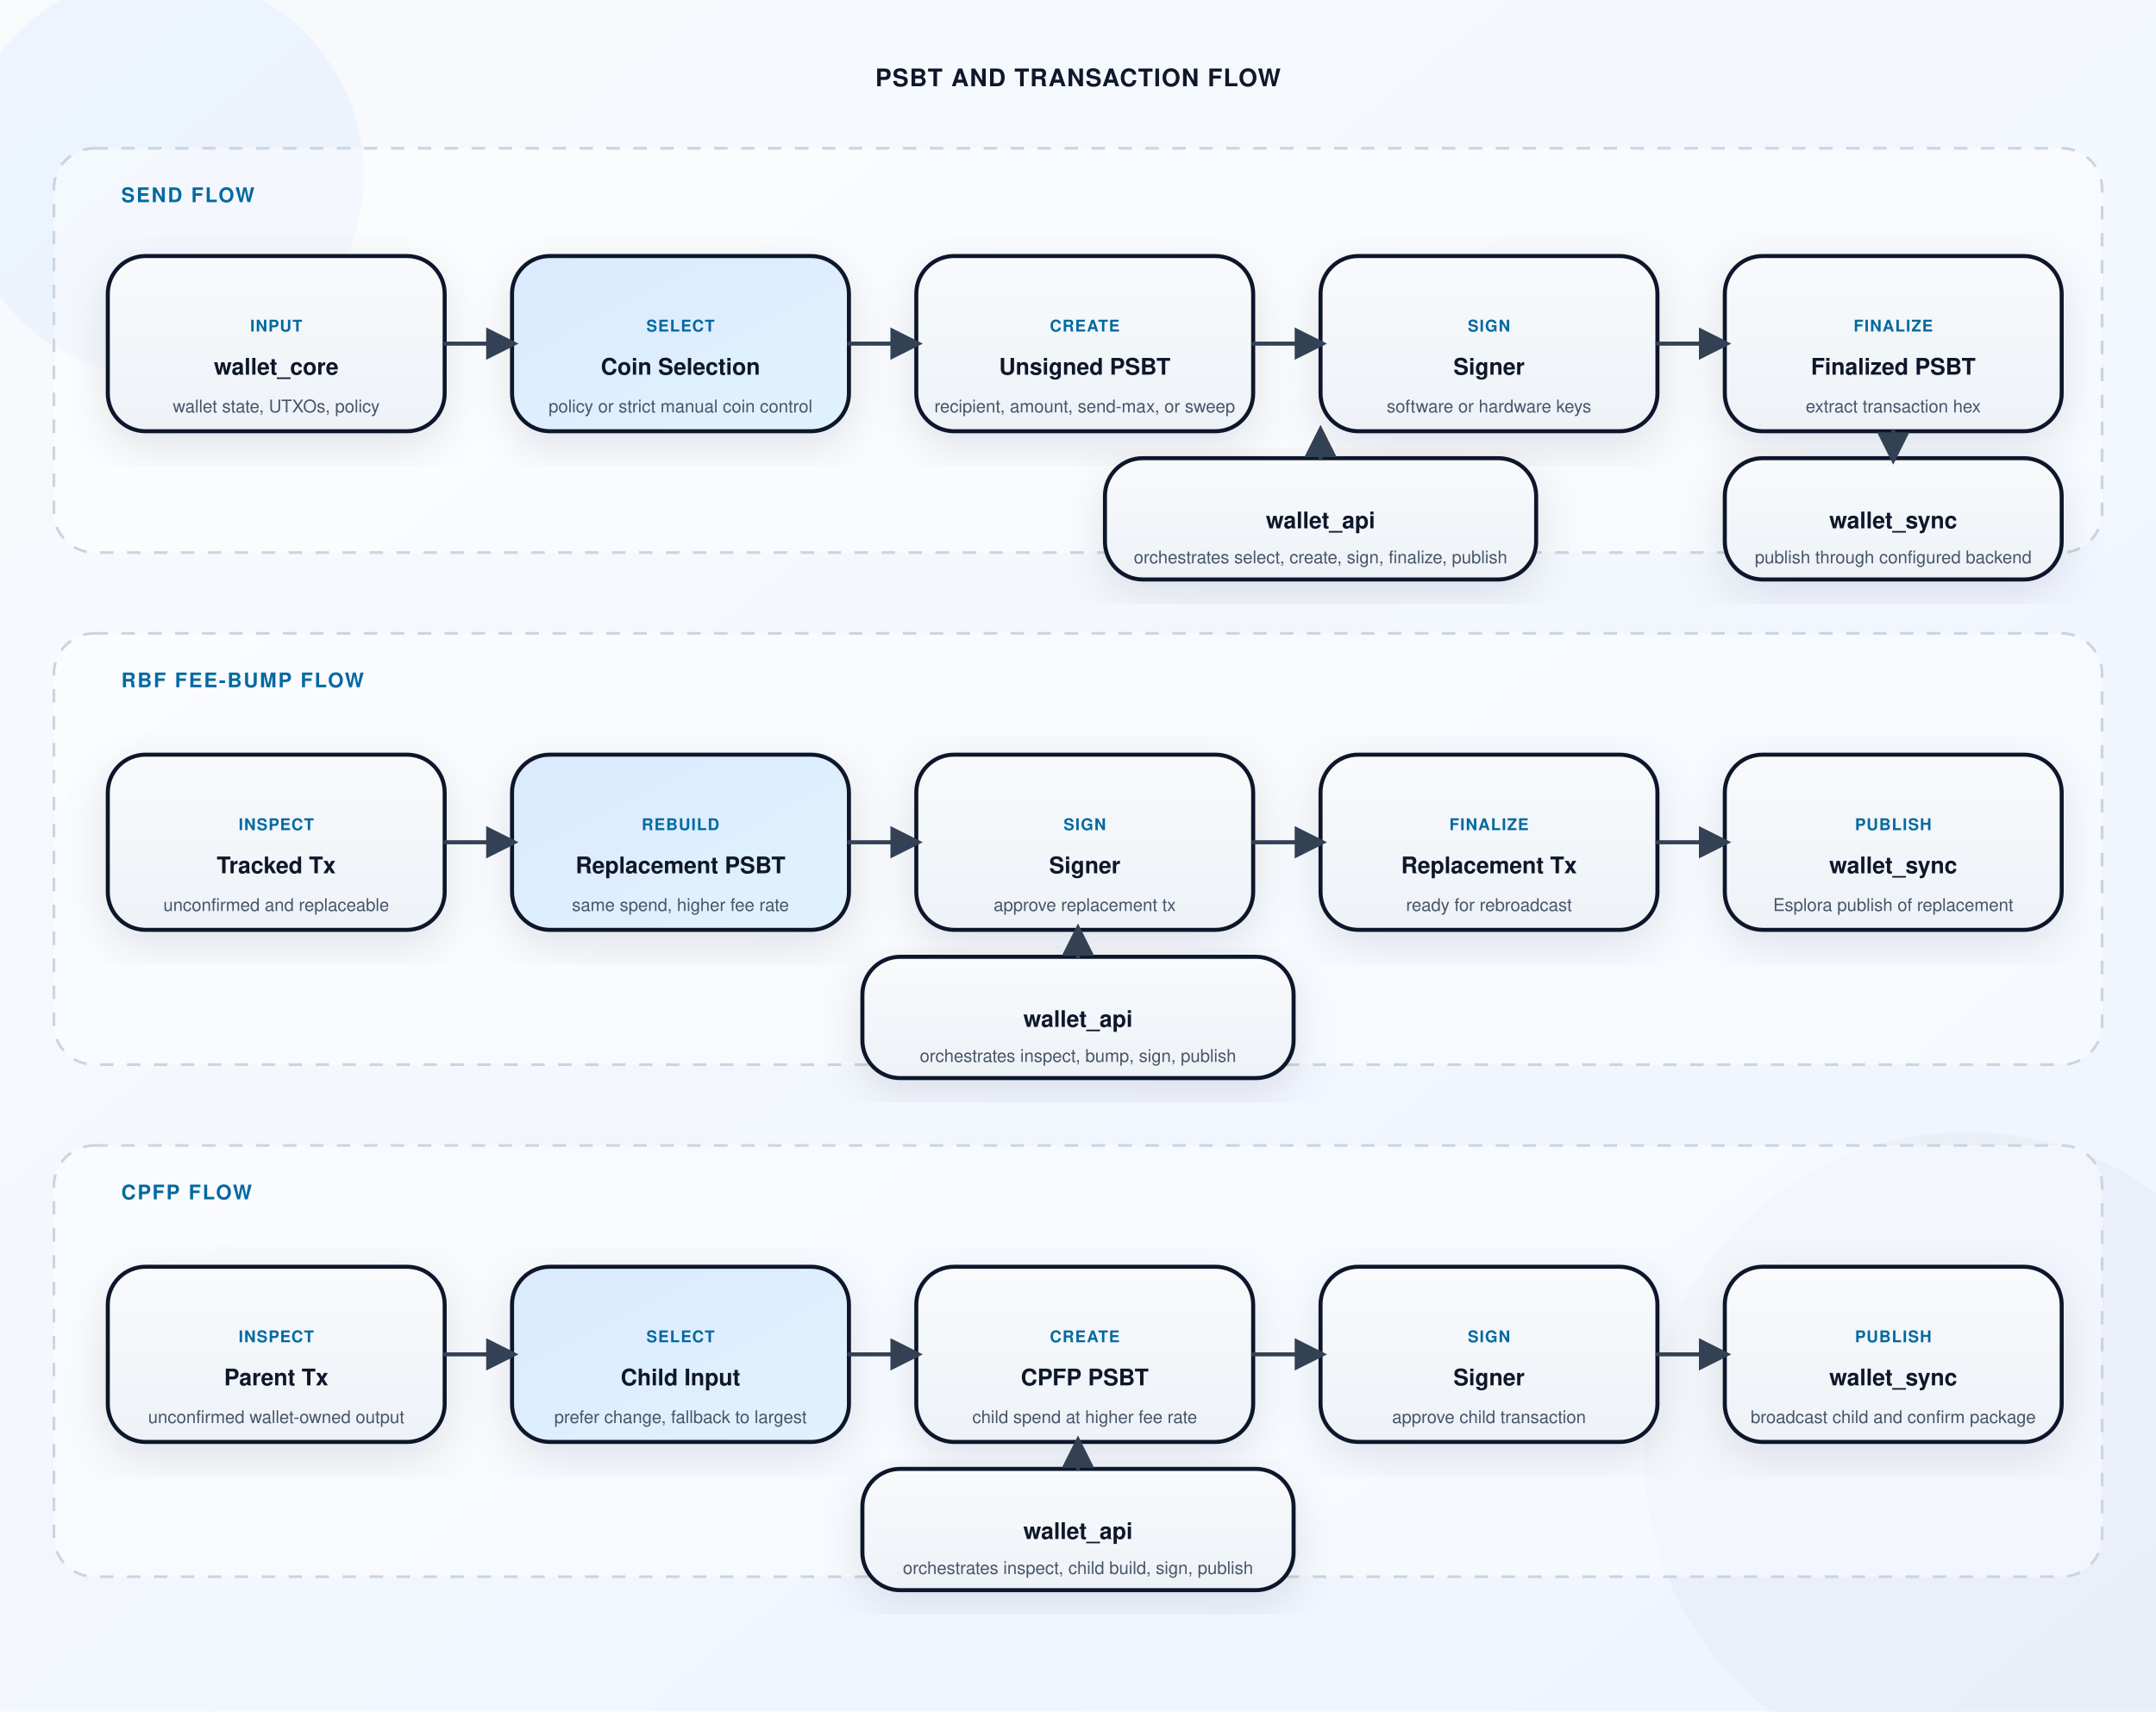
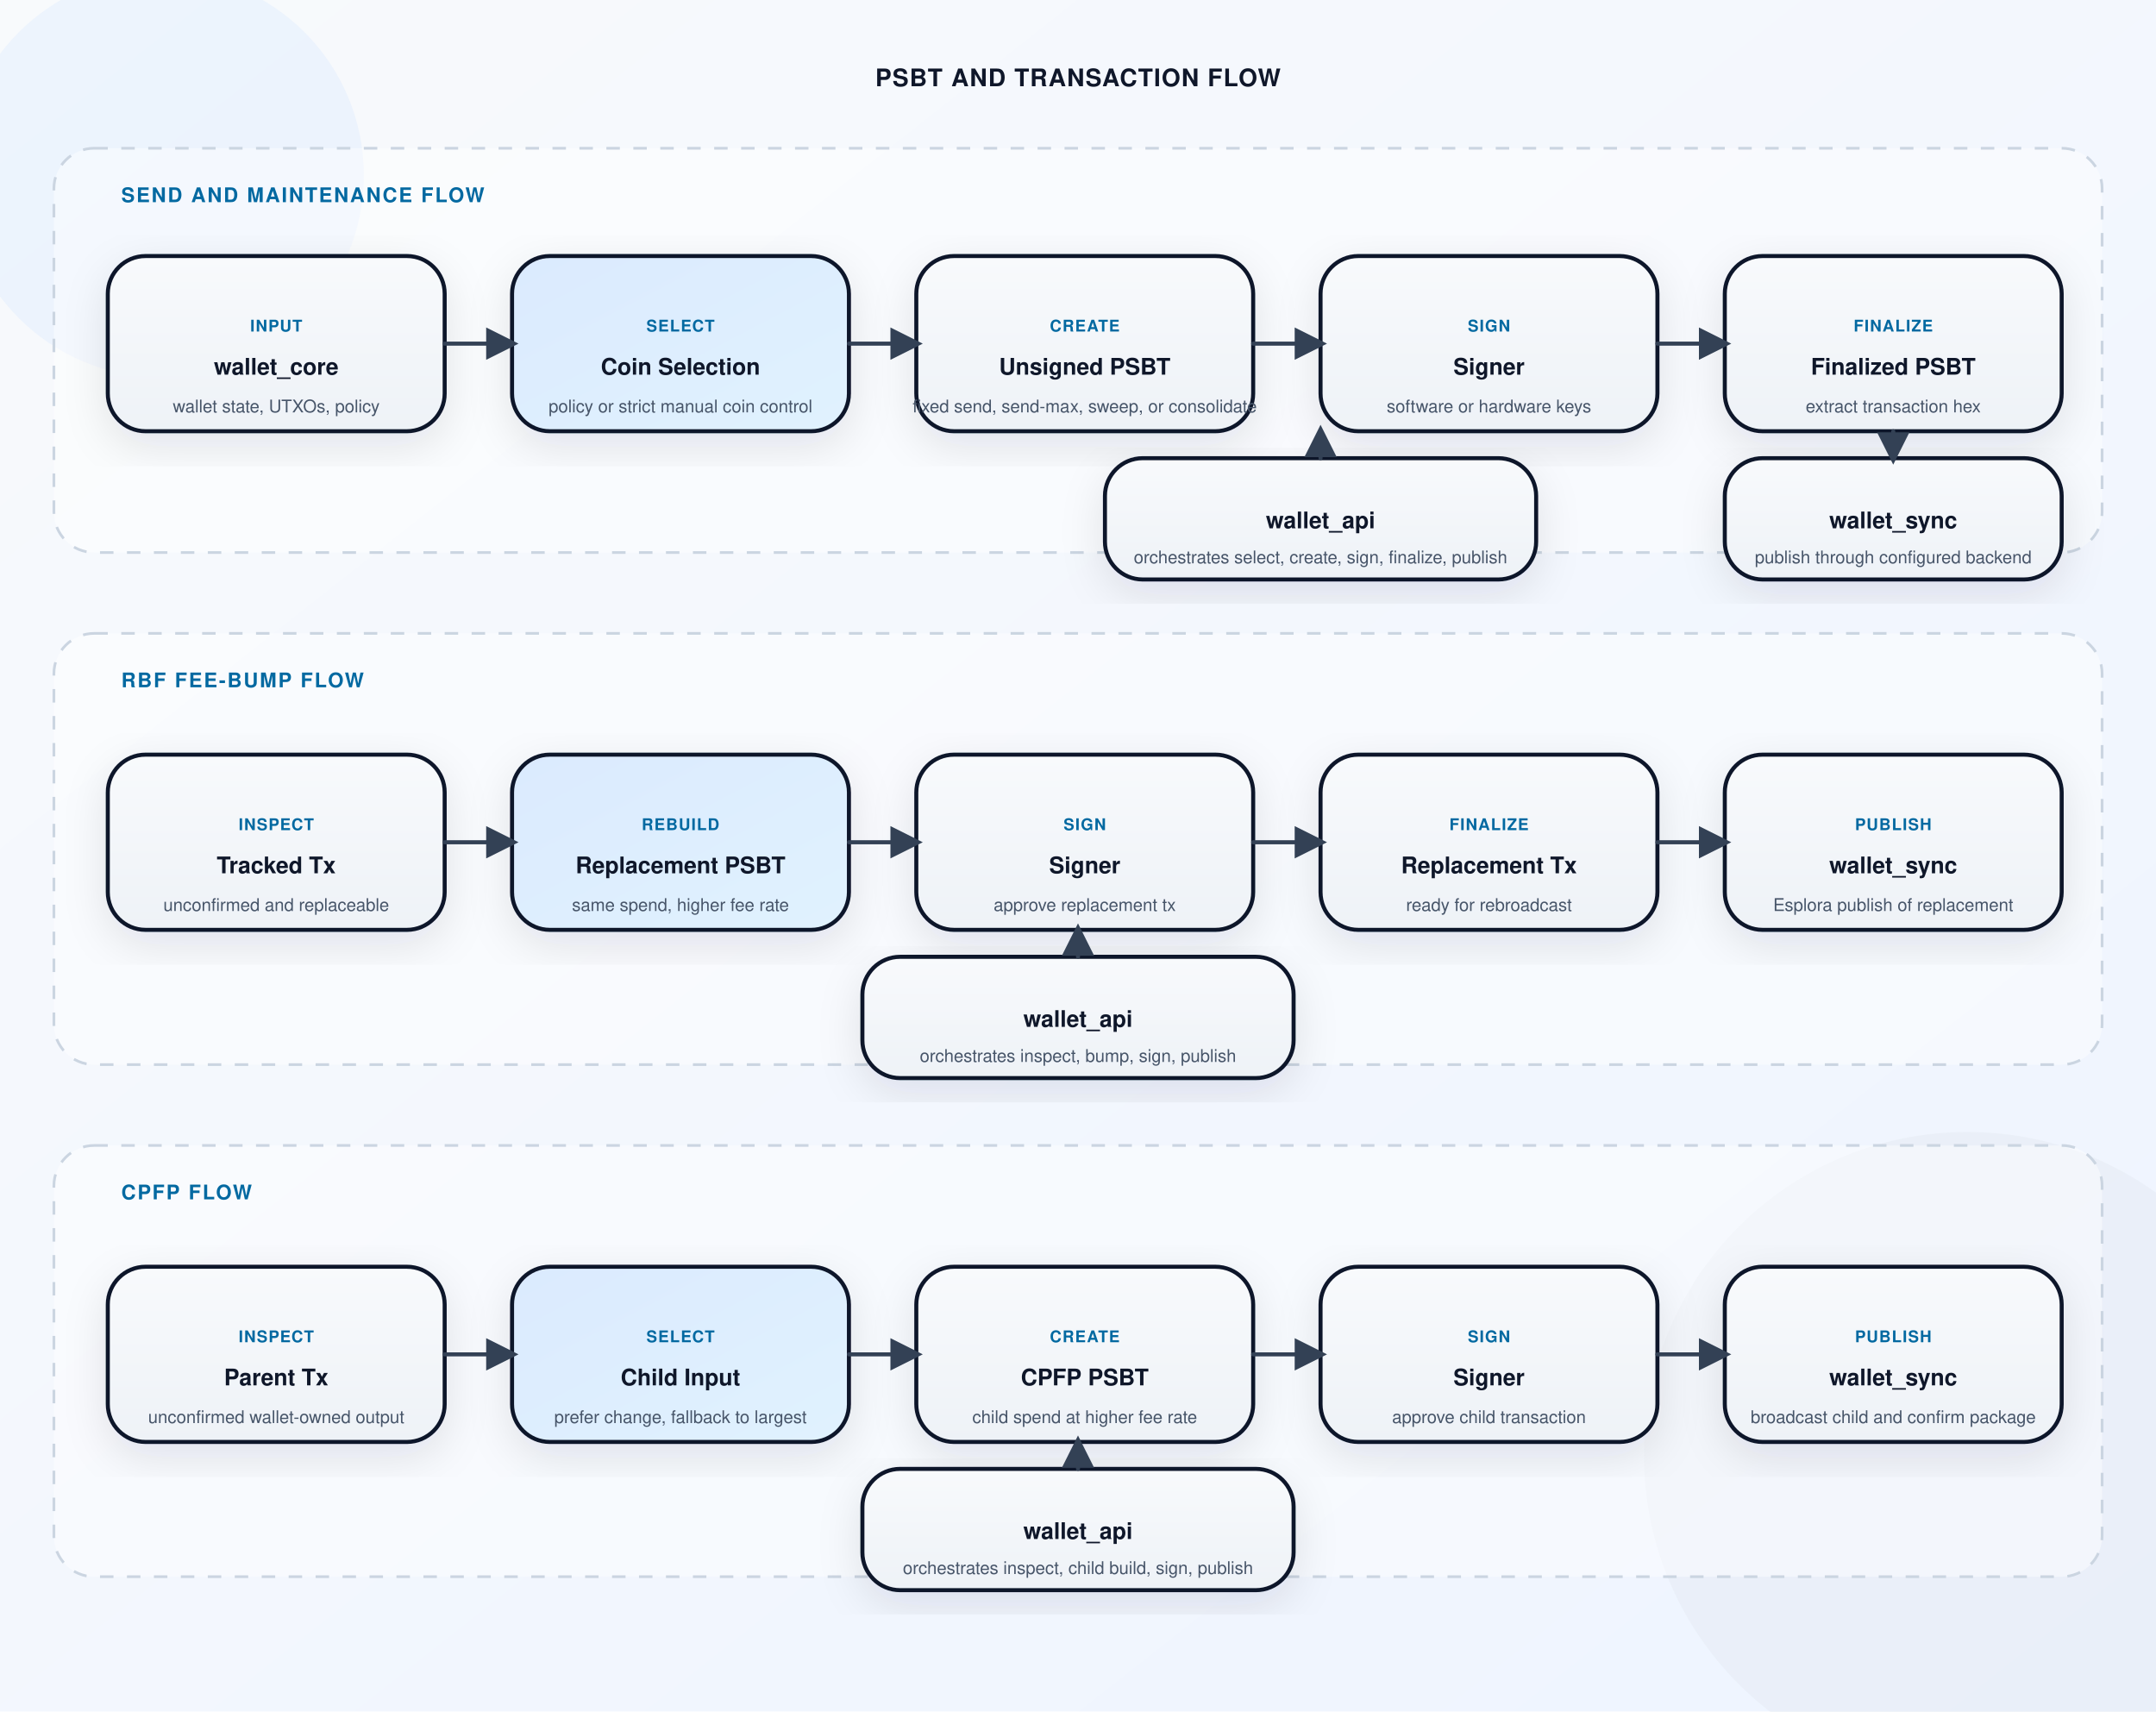
<svg xmlns="http://www.w3.org/2000/svg" width="1600" height="1270" viewBox="0 0 1600 1270" fill="none">
  <defs>
    <linearGradient id="cardFill" x1="0" y1="0" x2="0" y2="1">
      <stop offset="0%" stop-color="#F8FAFC" />
      <stop offset="100%" stop-color="#EEF2F7" />
    </linearGradient>
    <linearGradient id="accentFill" x1="0" y1="0" x2="1" y2="1">
      <stop offset="0%" stop-color="#DBEAFE" />
      <stop offset="100%" stop-color="#E0F2FE" />
    </linearGradient>
    <linearGradient id="bg" x1="0" y1="0" x2="1" y2="1">
      <stop offset="0%" stop-color="#F8FAFC" />
      <stop offset="100%" stop-color="#EEF4FF" />
    </linearGradient>
    <filter id="shadow" x="-20%" y="-20%" width="140%" height="140%">
      <feDropShadow dx="0" dy="10" stdDeviation="16" flood-color="#0F172A" flood-opacity="0.10" />
    </filter>
    <marker id="arrow" viewBox="0 0 10 10" refX="8" refY="5" markerWidth="8" markerHeight="8" orient="auto-start-reverse">
      <path d="M0 0L10 5L0 10V0Z" fill="#334155" />
    </marker>
    <style>
      .title { font-family: Helvetica, Arial, sans-serif; font-size: 18px; font-weight: 700; fill: #0F172A; letter-spacing: 0.04em; }
      .lane { font-family: Helvetica, Arial, sans-serif; font-size: 15px; font-weight: 700; fill: #0369A1; letter-spacing: 0.08em; }
      .label { font-family: Helvetica, Arial, sans-serif; font-size: 17px; font-weight: 600; fill: #0F172A; }
      .subtle { font-family: Helvetica, Arial, sans-serif; font-size: 13px; font-weight: 500; fill: #475569; }
      .small { font-family: Helvetica, Arial, sans-serif; font-size: 12px; font-weight: 700; fill: #0369A1; letter-spacing: 0.06em; }
      .edge { stroke: #334155; stroke-width: 3; stroke-linecap: round; stroke-linejoin: round; marker-end: url(#arrow); }
      .card { fill: url(#cardFill); stroke: #0F172A; stroke-width: 3; filter: url(#shadow); }
      .accent { fill: url(#accentFill); stroke: #0F172A; stroke-width: 3; filter: url(#shadow); }
      .laneBox { fill: rgba(255,255,255,0.42); stroke: #CBD5E1; stroke-width: 2; stroke-dasharray: 10 10; }
    </style>
  </defs>
  <rect x="0" y="0" width="1600" height="1270" fill="url(#bg)" />
  <circle cx="120" cy="130" r="150" fill="#DCEAFE" opacity="0.40" />
  <circle cx="1460" cy="1080" r="240" fill="#E2E8F0" opacity="0.42" />
  <text x="800" y="64" text-anchor="middle" class="title">PSBT AND TRANSACTION FLOW</text>
  <rect x="40" y="110" width="1520" height="300" rx="30" class="laneBox" />
-   <text x="90" y="150" class="lane">SEND FLOW</text>
+   <text x="90" y="150" class="lane">SEND AND MAINTENANCE FLOW</text>
  <rect class="card" x="80" y="190" rx="28" ry="28" width="250" height="130" />
  <text x="205" y="246" text-anchor="middle" class="small">INPUT</text>
  <text x="205" y="278" text-anchor="middle" class="label">wallet_core</text>
  <text x="205" y="306" text-anchor="middle" class="subtle">wallet state, UTXOs, policy</text>
  <rect class="accent" x="380" y="190" rx="28" ry="28" width="250" height="130" />
  <text x="505" y="246" text-anchor="middle" class="small">SELECT</text>
  <text x="505" y="278" text-anchor="middle" class="label">Coin Selection</text>
  <text x="505" y="306" text-anchor="middle" class="subtle">policy or strict manual coin control</text>
  <rect class="card" x="680" y="190" rx="28" ry="28" width="250" height="130" />
  <text x="805" y="246" text-anchor="middle" class="small">CREATE</text>
  <text x="805" y="278" text-anchor="middle" class="label">Unsigned PSBT</text>
-   <text x="805" y="306" text-anchor="middle" class="subtle">recipient, amount, send-max, or sweep</text>
+   <text x="805" y="306" text-anchor="middle" class="subtle">fixed send, send-max, sweep, or consolidate</text>
  <rect class="card" x="980" y="190" rx="28" ry="28" width="250" height="130" />
  <text x="1105" y="246" text-anchor="middle" class="small">SIGN</text>
  <text x="1105" y="278" text-anchor="middle" class="label">Signer</text>
  <text x="1105" y="306" text-anchor="middle" class="subtle">software or hardware keys</text>
  <rect class="card" x="1280" y="190" rx="28" ry="28" width="250" height="130" />
  <text x="1405" y="246" text-anchor="middle" class="small">FINALIZE</text>
  <text x="1405" y="278" text-anchor="middle" class="label">Finalized PSBT</text>
  <text x="1405" y="306" text-anchor="middle" class="subtle">extract transaction hex</text>
  <rect class="card" x="1280" y="340" rx="28" ry="28" width="250" height="90" />
  <text x="1405" y="392" text-anchor="middle" class="label">wallet_sync</text>
  <text x="1405" y="418" text-anchor="middle" class="subtle">publish through configured backend</text>
  <rect class="card" x="820" y="340" rx="28" ry="28" width="320" height="90" />
  <text x="980" y="392" text-anchor="middle" class="label">wallet_api</text>
  <text x="980" y="418" text-anchor="middle" class="subtle">orchestrates select, create, sign, finalize, publish</text>
  <path class="edge" d="M330 255H380" />
  <path class="edge" d="M630 255H680" />
  <path class="edge" d="M930 255H980" />
  <path class="edge" d="M1230 255H1280" />
  <path class="edge" d="M1405 320V340" />
  <path class="edge" d="M980 340V320" />
  <rect x="40" y="470" width="1520" height="320" rx="30" class="laneBox" />
  <text x="90" y="510" class="lane">RBF FEE-BUMP FLOW</text>
  <rect class="card" x="80" y="560" rx="28" ry="28" width="250" height="130" />
  <text x="205" y="616" text-anchor="middle" class="small">INSPECT</text>
  <text x="205" y="648" text-anchor="middle" class="label">Tracked Tx</text>
  <text x="205" y="676" text-anchor="middle" class="subtle">unconfirmed and replaceable</text>
  <rect class="accent" x="380" y="560" rx="28" ry="28" width="250" height="130" />
  <text x="505" y="616" text-anchor="middle" class="small">REBUILD</text>
  <text x="505" y="648" text-anchor="middle" class="label">Replacement PSBT</text>
  <text x="505" y="676" text-anchor="middle" class="subtle">same spend, higher fee rate</text>
  <rect class="card" x="680" y="560" rx="28" ry="28" width="250" height="130" />
  <text x="805" y="616" text-anchor="middle" class="small">SIGN</text>
  <text x="805" y="648" text-anchor="middle" class="label">Signer</text>
  <text x="805" y="676" text-anchor="middle" class="subtle">approve replacement tx</text>
  <rect class="card" x="980" y="560" rx="28" ry="28" width="250" height="130" />
  <text x="1105" y="616" text-anchor="middle" class="small">FINALIZE</text>
  <text x="1105" y="648" text-anchor="middle" class="label">Replacement Tx</text>
  <text x="1105" y="676" text-anchor="middle" class="subtle">ready for rebroadcast</text>
  <rect class="card" x="1280" y="560" rx="28" ry="28" width="250" height="130" />
  <text x="1405" y="616" text-anchor="middle" class="small">PUBLISH</text>
  <text x="1405" y="648" text-anchor="middle" class="label">wallet_sync</text>
  <text x="1405" y="676" text-anchor="middle" class="subtle">Esplora publish of replacement</text>
  <rect class="card" x="640" y="710" rx="28" ry="28" width="320" height="90" />
  <text x="800" y="762" text-anchor="middle" class="label">wallet_api</text>
  <text x="800" y="788" text-anchor="middle" class="subtle">orchestrates inspect, bump, sign, publish</text>
  <path class="edge" d="M330 625H380" />
  <path class="edge" d="M630 625H680" />
  <path class="edge" d="M930 625H980" />
  <path class="edge" d="M1230 625H1280" />
  <path class="edge" d="M800 710V690" />
  <rect x="40" y="850" width="1520" height="320" rx="30" class="laneBox" />
  <text x="90" y="890" class="lane">CPFP FLOW</text>
  <rect class="card" x="80" y="940" rx="28" ry="28" width="250" height="130" />
  <text x="205" y="996" text-anchor="middle" class="small">INSPECT</text>
  <text x="205" y="1028" text-anchor="middle" class="label">Parent Tx</text>
  <text x="205" y="1056" text-anchor="middle" class="subtle">unconfirmed wallet-owned output</text>
  <rect class="accent" x="380" y="940" rx="28" ry="28" width="250" height="130" />
  <text x="505" y="996" text-anchor="middle" class="small">SELECT</text>
  <text x="505" y="1028" text-anchor="middle" class="label">Child Input</text>
  <text x="505" y="1056" text-anchor="middle" class="subtle">prefer change, fallback to largest</text>
  <rect class="card" x="680" y="940" rx="28" ry="28" width="250" height="130" />
  <text x="805" y="996" text-anchor="middle" class="small">CREATE</text>
  <text x="805" y="1028" text-anchor="middle" class="label">CPFP PSBT</text>
  <text x="805" y="1056" text-anchor="middle" class="subtle">child spend at higher fee rate</text>
  <rect class="card" x="980" y="940" rx="28" ry="28" width="250" height="130" />
  <text x="1105" y="996" text-anchor="middle" class="small">SIGN</text>
  <text x="1105" y="1028" text-anchor="middle" class="label">Signer</text>
  <text x="1105" y="1056" text-anchor="middle" class="subtle">approve child transaction</text>
  <rect class="card" x="1280" y="940" rx="28" ry="28" width="250" height="130" />
  <text x="1405" y="996" text-anchor="middle" class="small">PUBLISH</text>
  <text x="1405" y="1028" text-anchor="middle" class="label">wallet_sync</text>
  <text x="1405" y="1056" text-anchor="middle" class="subtle">broadcast child and confirm package</text>
  <rect class="card" x="640" y="1090" rx="28" ry="28" width="320" height="90" />
  <text x="800" y="1142" text-anchor="middle" class="label">wallet_api</text>
  <text x="800" y="1168" text-anchor="middle" class="subtle">orchestrates inspect, child build, sign, publish</text>
  <path class="edge" d="M330 1005H380" />
  <path class="edge" d="M630 1005H680" />
  <path class="edge" d="M930 1005H980" />
  <path class="edge" d="M1230 1005H1280" />
  <path class="edge" d="M800 1090V1070" />
</svg>
